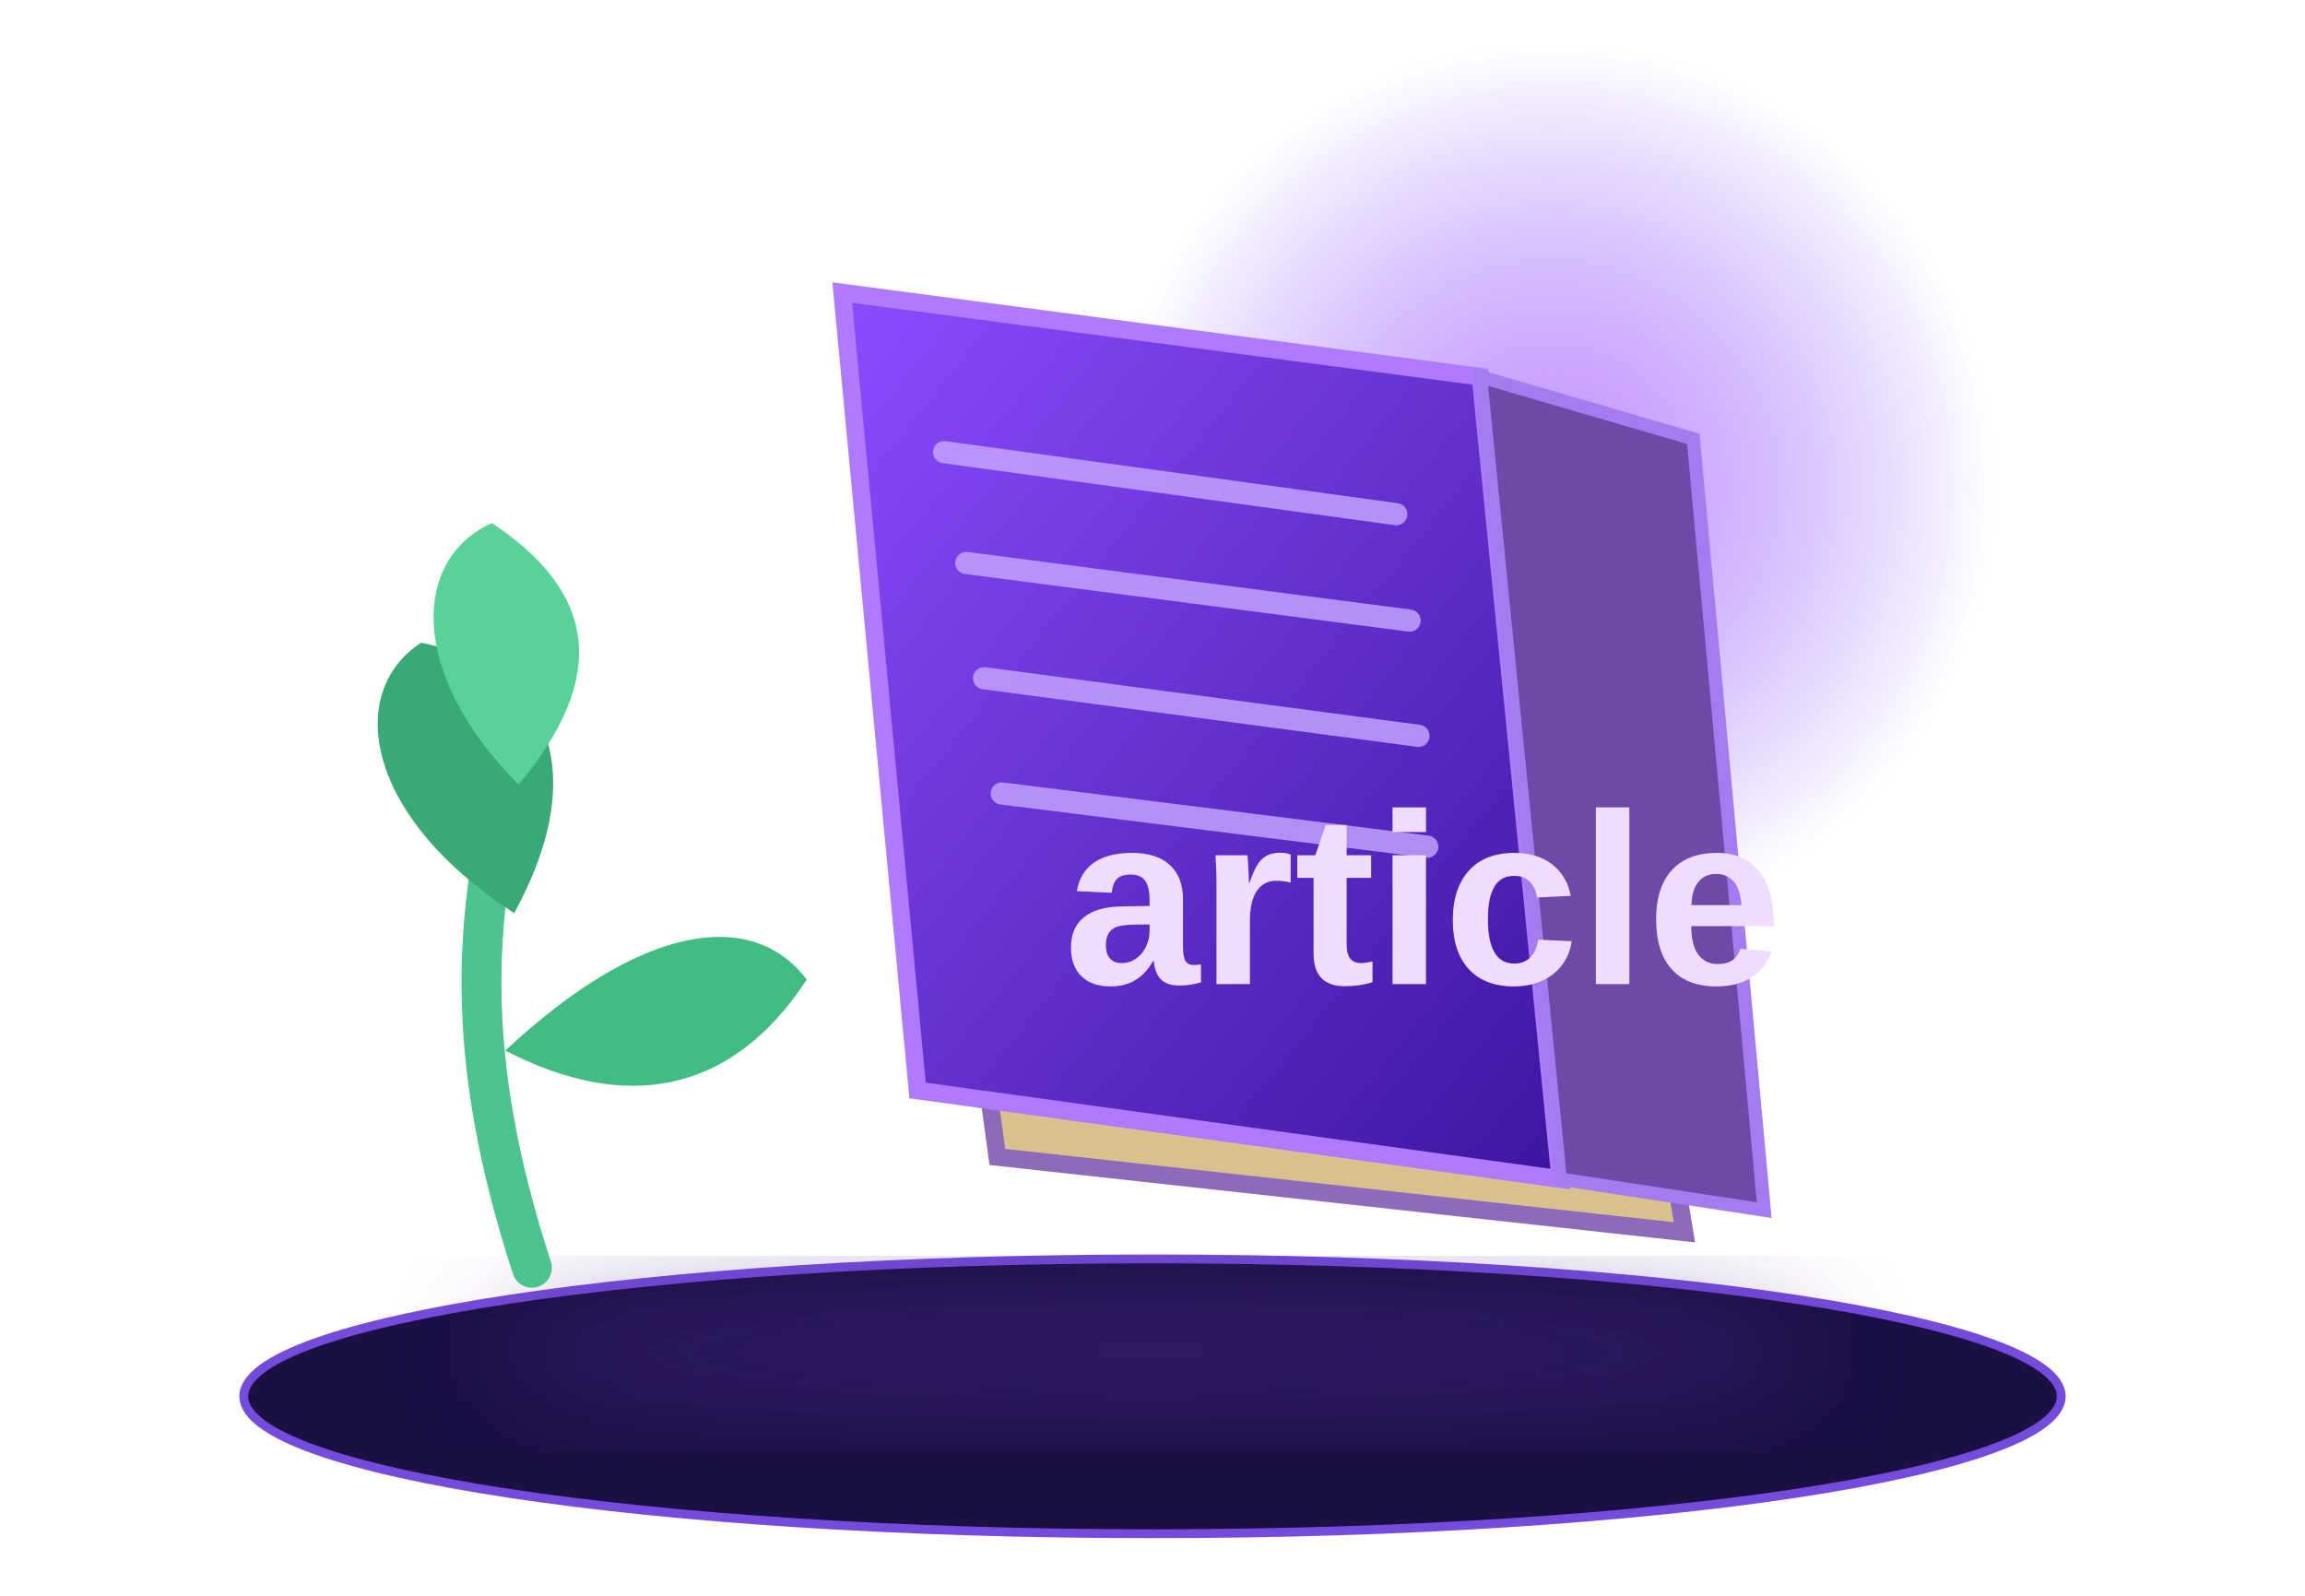
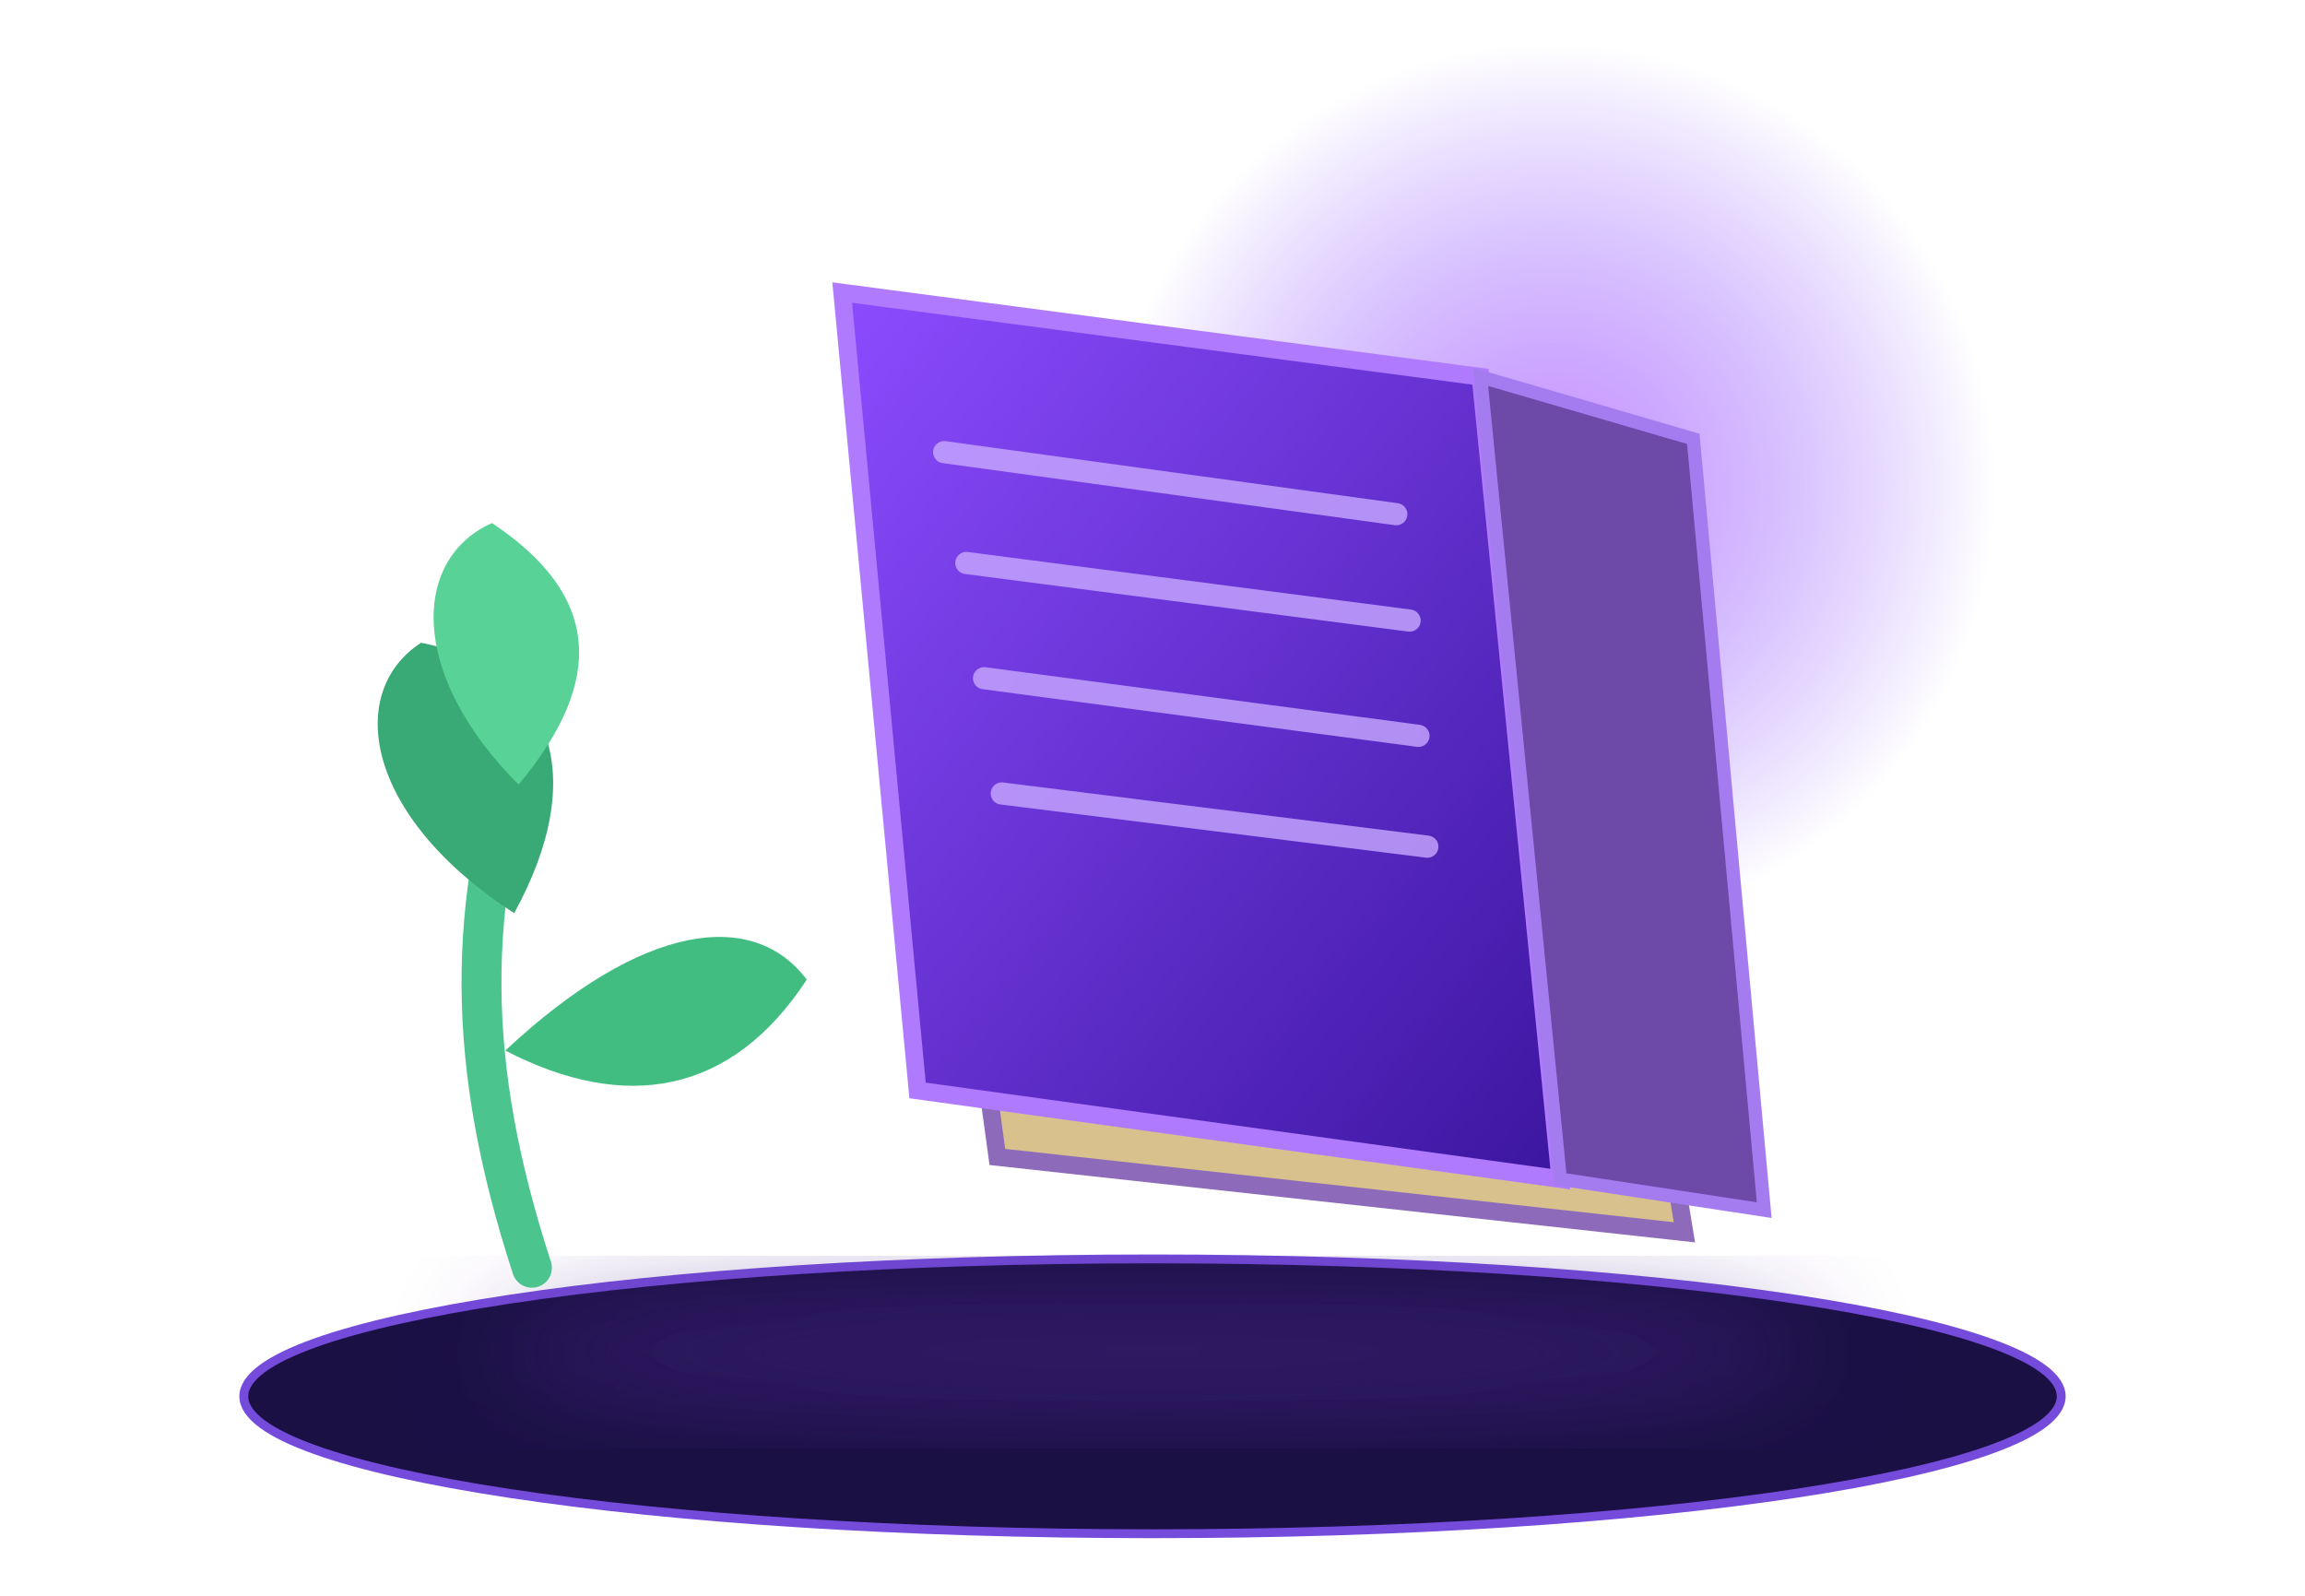
<svg xmlns="http://www.w3.org/2000/svg" viewBox="0 0 520 360">
  <defs>
    <linearGradient id="bg" x1="0" y1="0" x2="1" y2="1">
      <stop stop-color="#8e45ff" />
      <stop offset="1" stop-color="#32128f" />
    </linearGradient>
    <linearGradient id="book" x1="0" y1="0" x2="1" y2="1">
      <stop stop-color="#8c4cff" />
      <stop offset="1" stop-color="#3b159f" />
    </linearGradient>
    <radialGradient id="glow">
      <stop stop-color="#b66cff" stop-opacity=".75" />
      <stop offset="1" stop-color="#6e32ff" stop-opacity="0" />
    </radialGradient>
    <filter id="shadow">
      <feGaussianBlur stdDeviation="12" />
    </filter>
  </defs>
  <ellipse cx="260" cy="315" rx="205" ry="31" fill="#1a1044" stroke="#754bdb" stroke-width="2" />
  <ellipse cx="260" cy="305" rx="150" ry="18" fill="#4a278c" opacity=".45" filter="url(#shadow)" />
  <circle cx="350" cy="110" r="100" fill="url(#glow)" />
  <path d="M120 286 C105 240 105 204 119 163" stroke="#4bc58d" stroke-width="9" fill="none" stroke-linecap="round" />
  <path d="M116 206 C82 184 78 156 95 145 C125 151 133 175 116 206Z" fill="#39a976" />
  <path d="M114 237 C145 208 170 205 182 221 C165 247 141 251 114 237Z" fill="#42bd82" />
  <path d="M117 177 C92 152 93 126 111 118 C135 134 137 153 117 177Z" fill="#58d296" />
  <path d="M200 78 L350 96 L380 278 L225 261Z" fill="#d9c18e" stroke="#8d6bba" stroke-width="4" />
  <path d="M190 66 L334 85 L352 266 L207 246Z" fill="url(#book)" stroke="#b07aff" stroke-width="4" />
  <path d="M334 85 L382 99 L398 273 L352 266Z" fill="#6d49a8" stroke="#a47cf0" stroke-width="3" />
  <path d="M213 102 L315 116 M218 127 L318 140 M222 153 L320 166 M226 179 L322 191" stroke="#c8a9ff" stroke-width="5" stroke-linecap="round" opacity=".8" />
-   <text x="240" y="222" font-family="Arial,sans-serif" font-size="55" font-weight="900" fill="#f0dcff">article</text>
+   <text x="240" y="222" font-family="Arial,sans-serif" font-size="55" font-weight="900" fill="#f0dcff" />
</svg>
